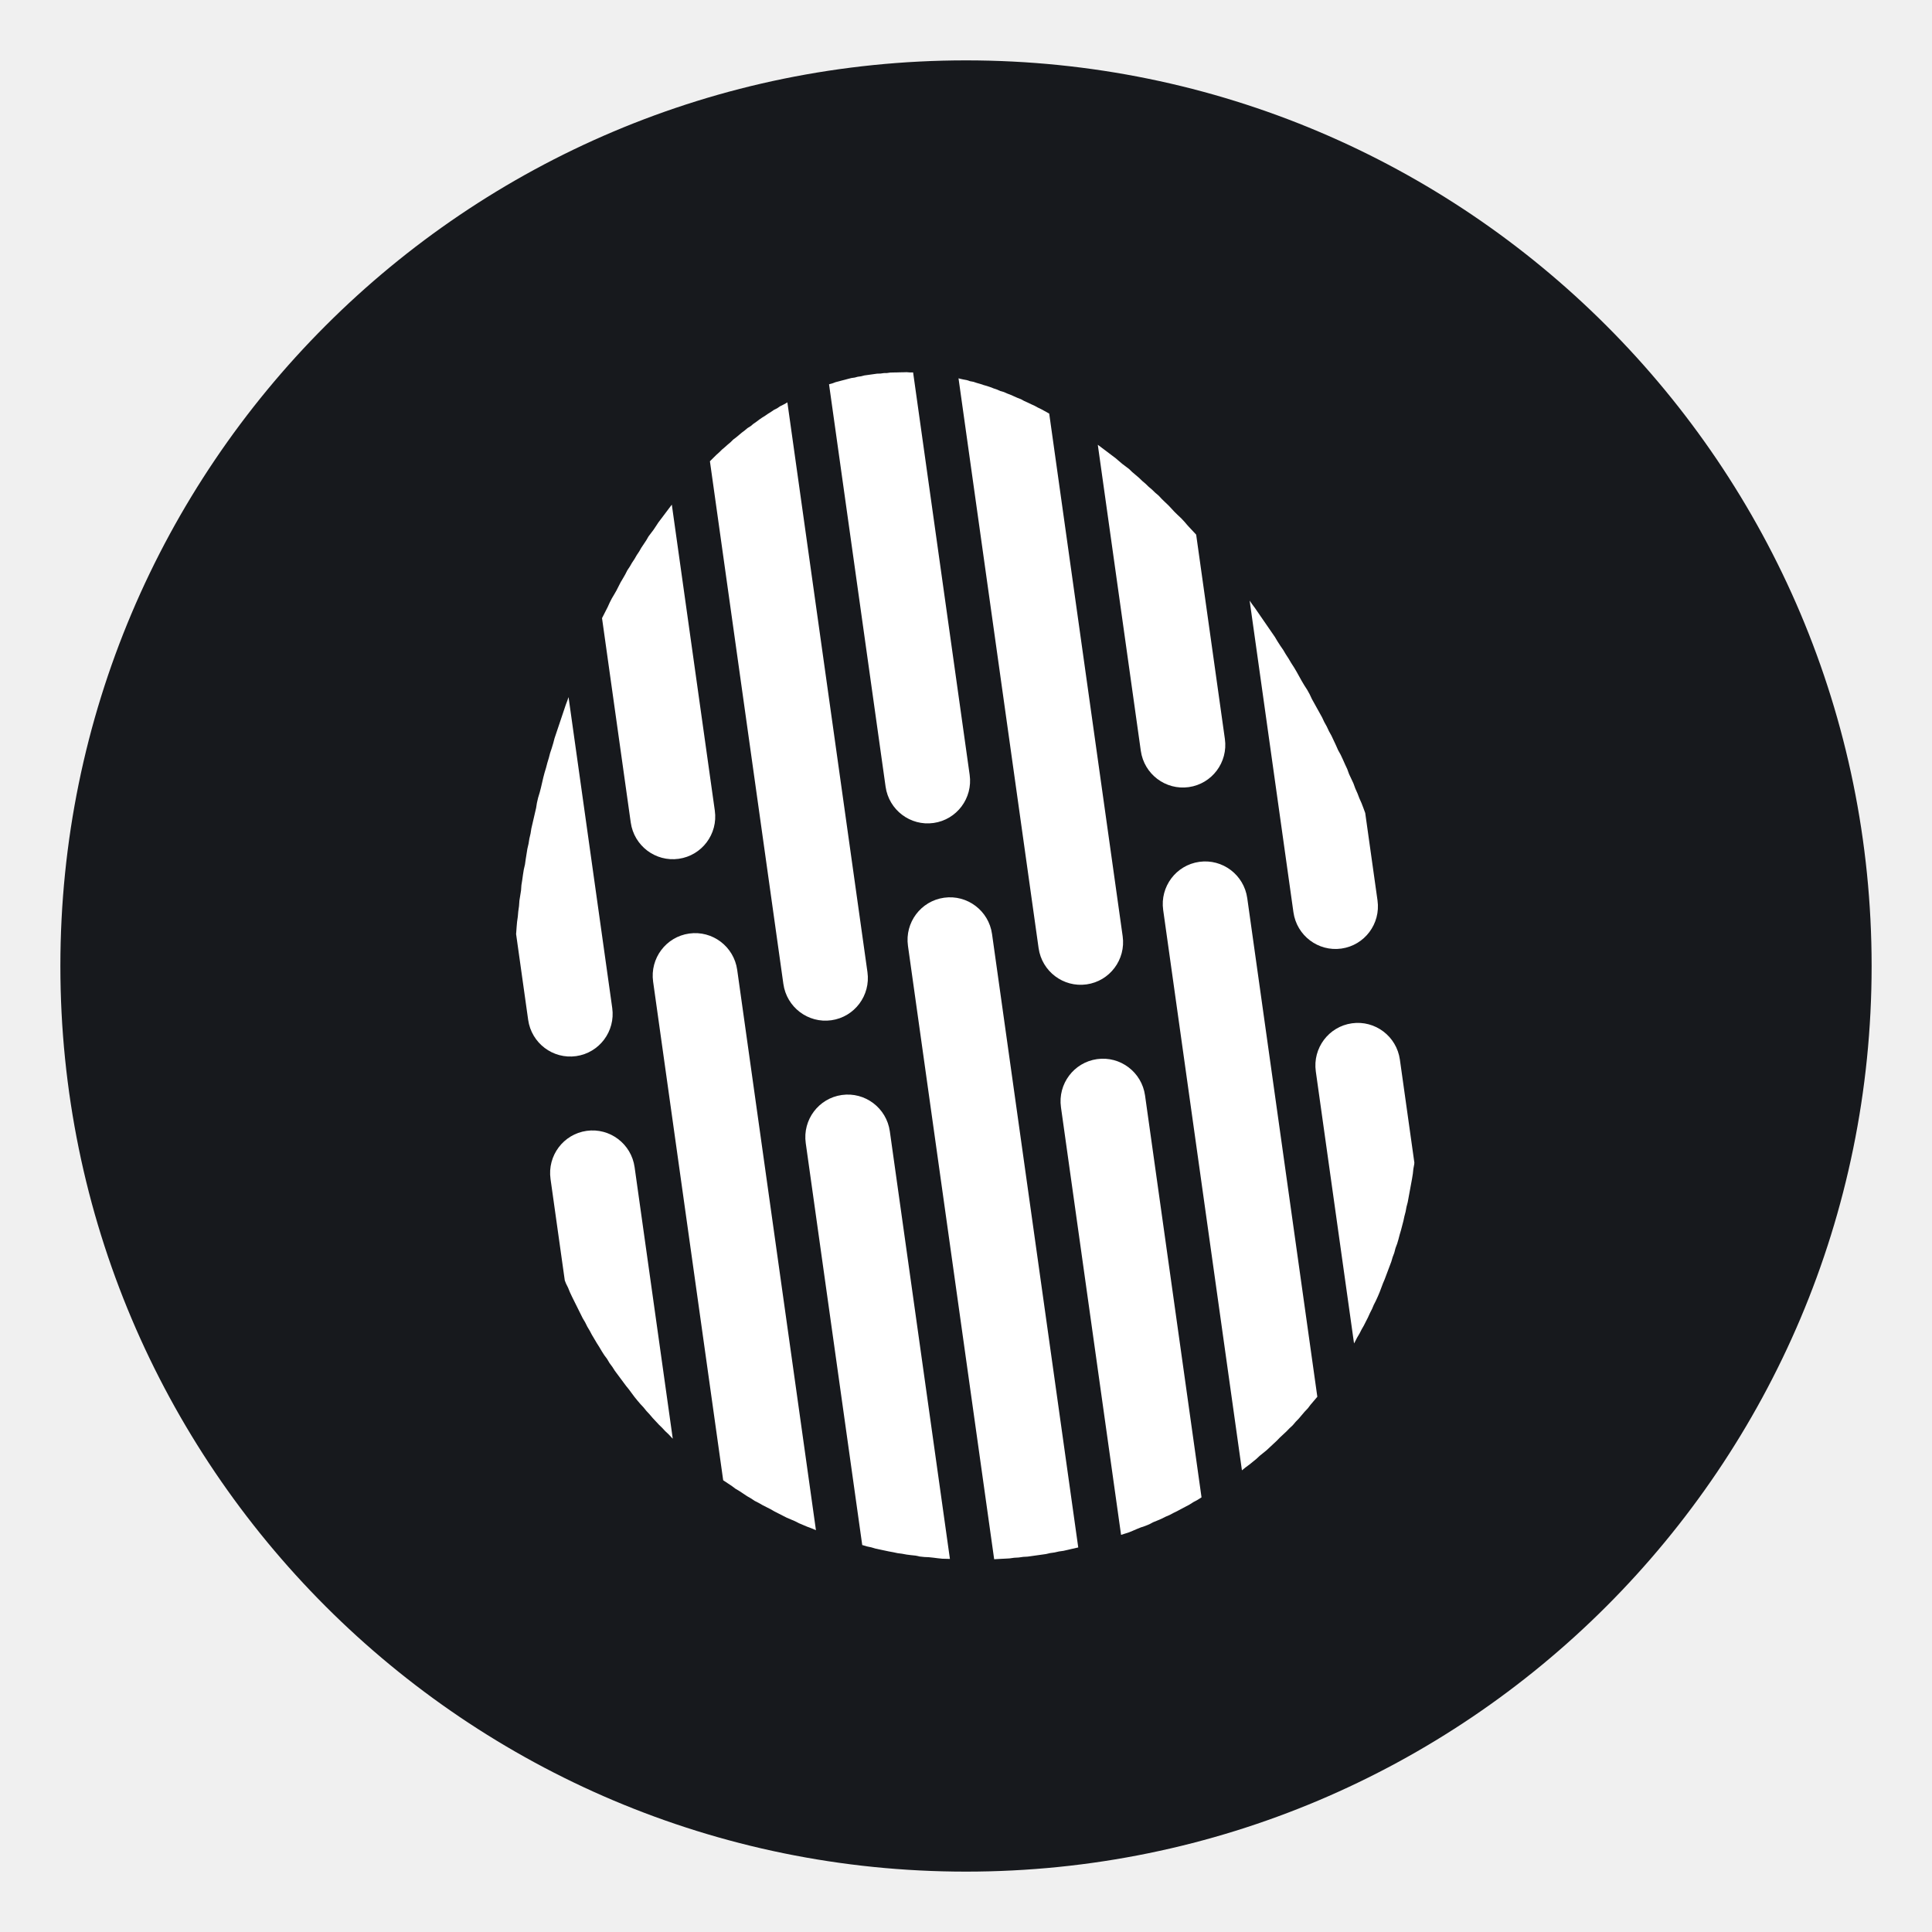
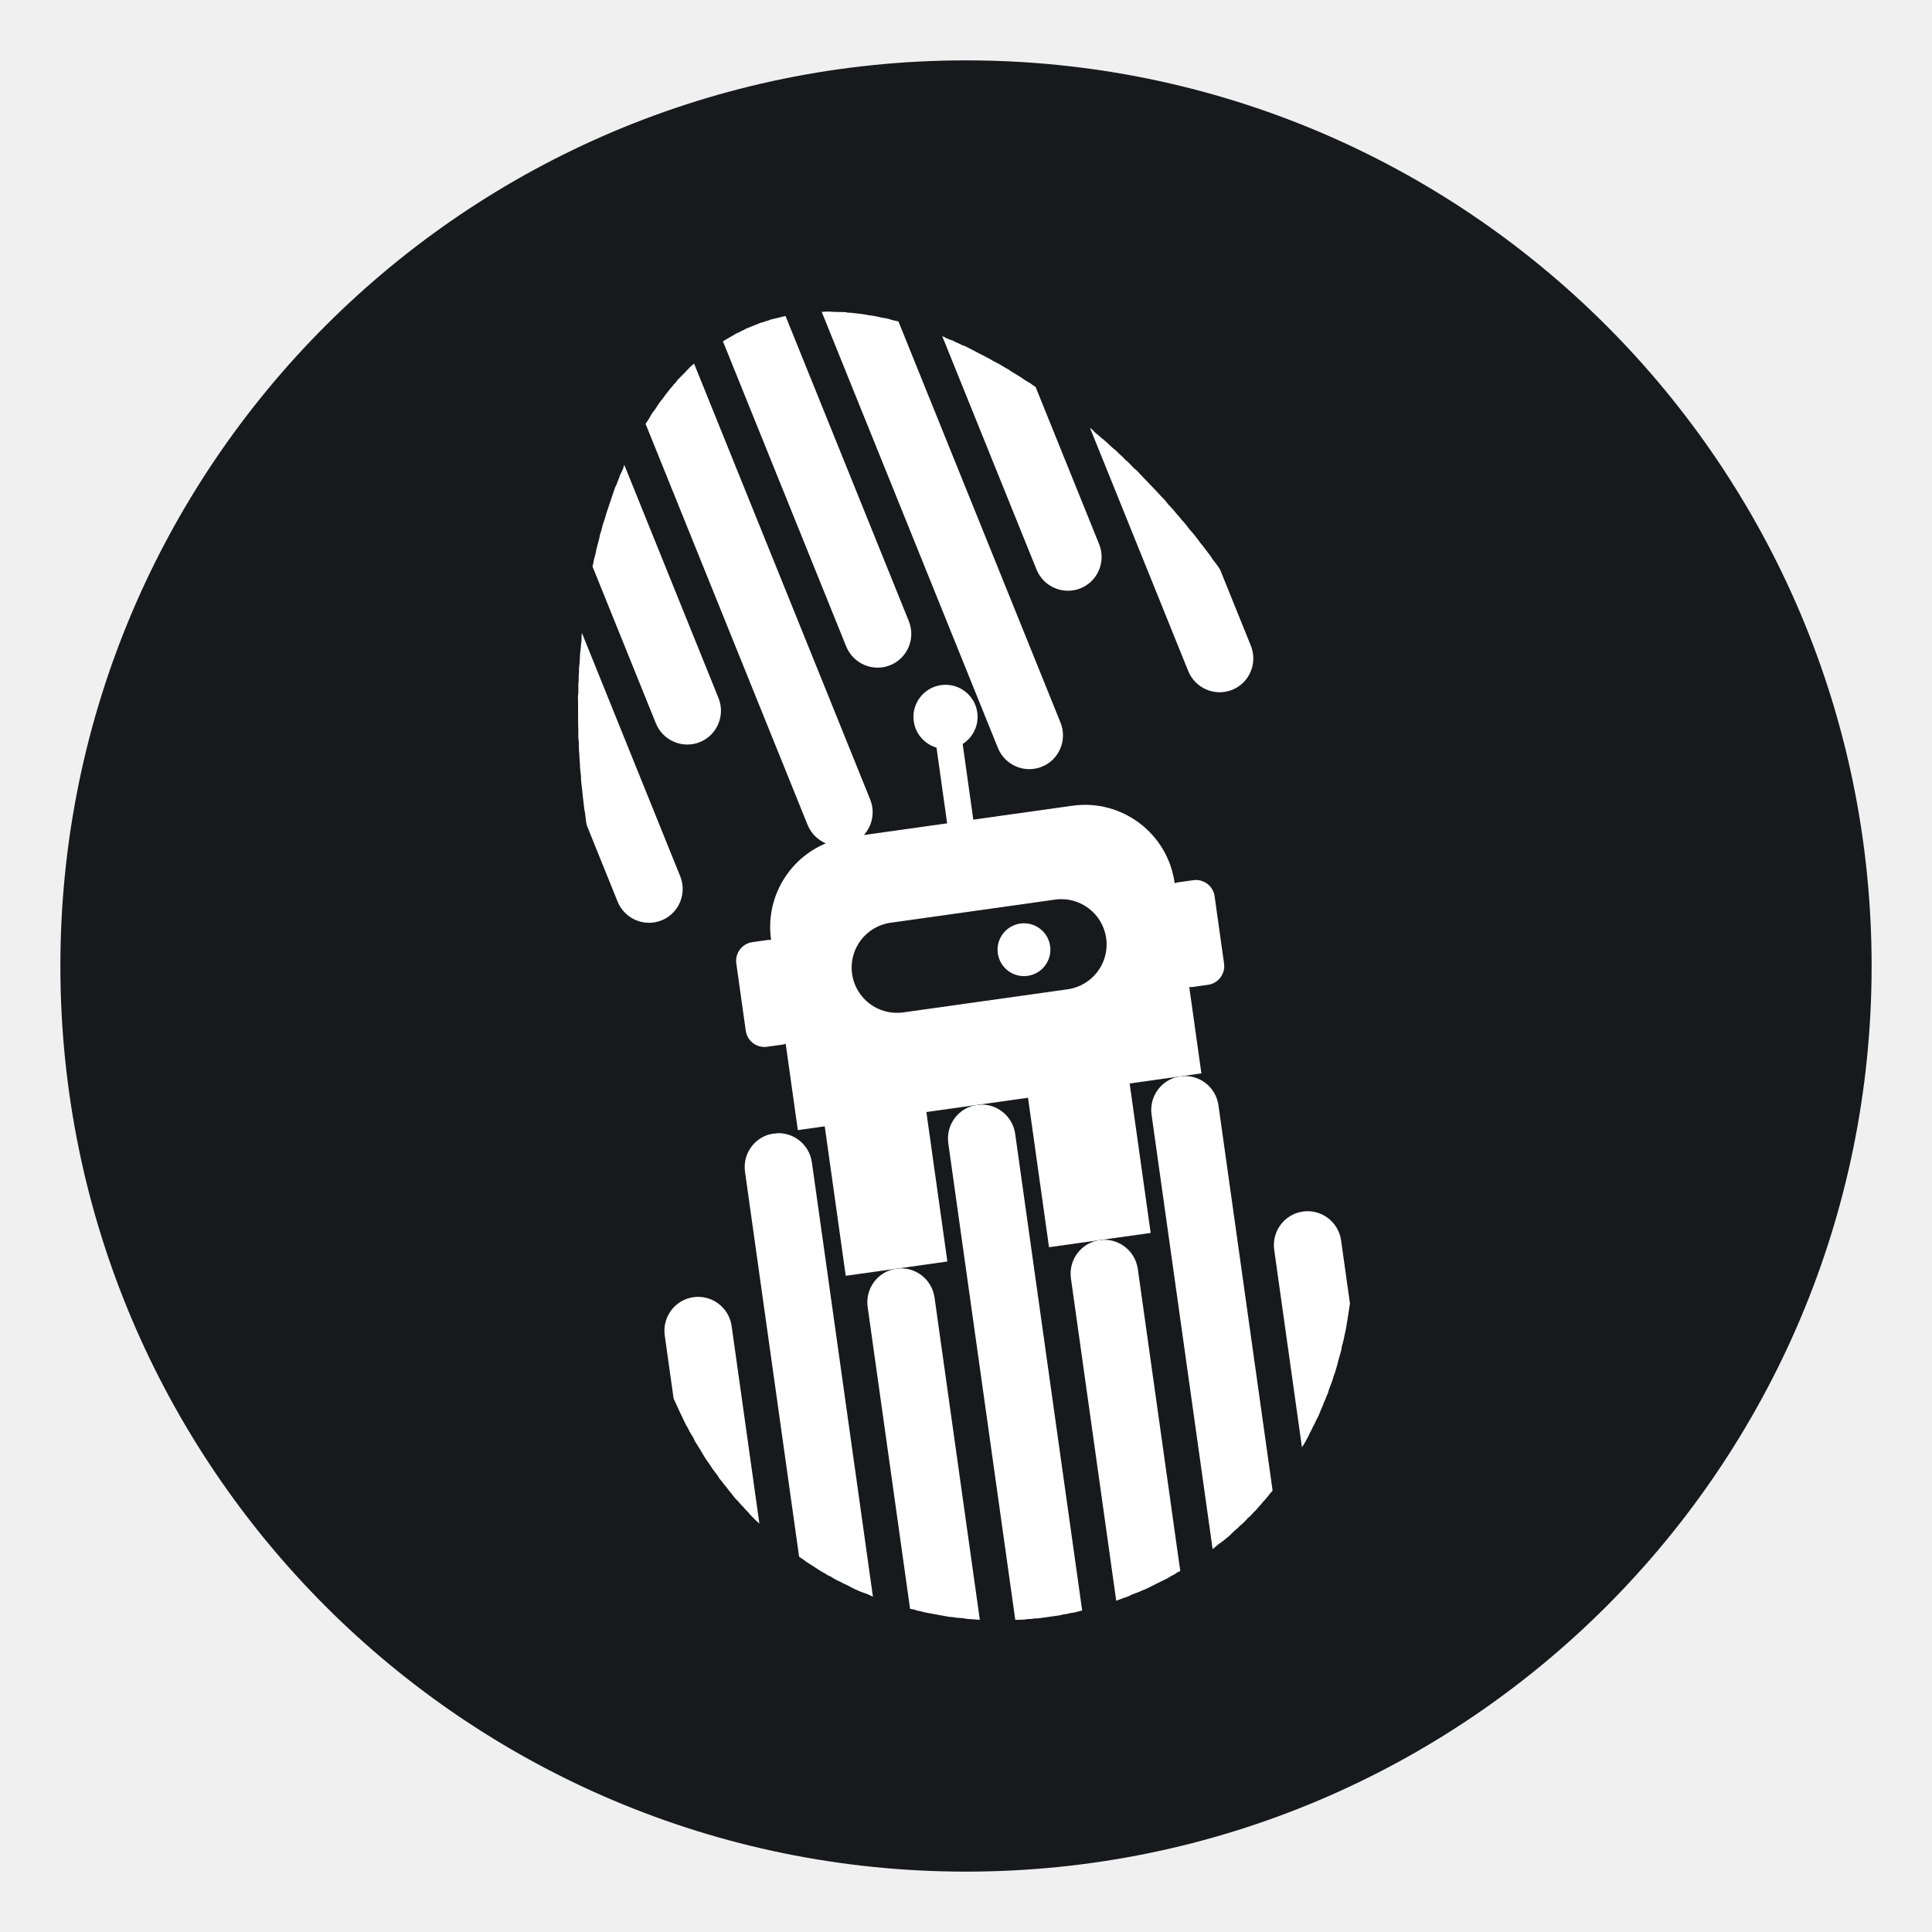
<svg xmlns="http://www.w3.org/2000/svg" viewBox="0 0 512 512" width="512" height="512">
  <g transform="translate(0.00 0.00) scale(1)">
    <circle cx="256.0" cy="256.0" r="240" fill="#17191d" />
    <clipPath id="cek">
-       <path d="M256.0,108.0 L256.9,108.0 L257.7,108.0 L258.6,108.1 L259.5,108.1 L260.3,108.2 L261.2,108.2 L262.1,108.3 L262.9,108.4 L263.8,108.5 L264.6,108.6 L265.5,108.7 L266.4,108.9 L267.2,109.0 L268.1,109.2 L269.0,109.4 L269.8,109.5 L270.7,109.7 L271.5,109.9 L272.4,110.2 L273.3,110.4 L274.1,110.6 L275.0,110.9 L275.8,111.2 L276.7,111.5 L277.6,111.7 L278.4,112.0 L279.3,112.4 L280.1,112.7 L281.0,113.0 L281.8,113.4 L282.7,113.7 L283.5,114.1 L284.4,114.5 L285.2,114.9 L286.1,115.3 L286.9,115.7 L287.8,116.2 L288.6,116.6 L289.4,117.1 L290.3,117.5 L291.1,118.0 L292.0,118.5 L292.8,119.0 L293.6,119.5 L294.5,120.0 L295.3,120.6 L296.1,121.1 L297.0,121.7 L297.8,122.2 L298.6,122.8 L299.5,123.4 L300.3,124.0 L301.1,124.6 L301.9,125.2 L302.8,125.9 L303.6,126.5 L304.4,127.1 L305.2,127.8 L306.0,128.5 L306.8,129.2 L307.6,129.9 L308.4,130.6 L309.2,131.3 L310.0,132.0 L310.8,132.7 L311.6,133.5 L312.4,134.2 L313.2,135.0 L314.0,135.8 L314.8,136.6 L315.6,137.4 L316.4,138.2 L317.2,139.0 L317.9,139.8 L318.7,140.7 L319.5,141.5 L320.3,142.3 L321.0,143.2 L321.8,144.1 L322.6,145.0 L323.3,145.9 L324.1,146.8 L324.8,147.7 L325.6,148.6 L326.3,149.5 L327.1,150.4 L327.8,151.4 L328.5,152.3 L329.3,153.3 L330.0,154.3 L330.7,155.3 L331.4,156.2 L332.2,157.2 L332.9,158.2 L333.6,159.3 L334.3,160.3 L335.0,161.3 L335.7,162.3 L336.4,163.4 L337.1,164.4 L337.8,165.5 L338.5,166.6 L339.1,167.6 L339.8,168.7 L340.5,169.8 L341.2,170.9 L341.8,172.0 L342.5,173.1 L343.1,174.2 L343.8,175.4 L344.4,176.5 L345.1,177.6 L345.7,178.8 L346.3,179.9 L347.0,181.1 L347.6,182.3 L348.2,183.4 L348.8,184.6 L349.4,185.8 L350.0,187.0 L350.6,188.2 L351.2,189.4 L351.8,190.6 L352.4,191.8 L352.9,193.0 L353.5,194.3 L354.1,195.5 L354.6,196.7 L355.2,198.0 L355.7,199.2 L356.3,200.5 L356.8,201.7 L357.3,203.0 L357.8,204.3 L358.3,205.5 L358.9,206.8 L359.4,208.1 L359.8,209.4 L360.3,210.7 L360.8,212.0 L361.3,213.3 L361.8,214.6 L362.2,215.9 L362.7,217.2 L363.1,218.5 L363.6,219.8 L364.0,221.1 L364.4,222.4 L364.8,223.8 L365.3,225.1 L365.7,226.4 L366.1,227.8 L366.5,229.1 L366.8,230.5 L367.2,231.8 L367.6,233.1 L367.9,234.5 L368.3,235.9 L368.6,237.2 L369.0,238.6 L369.3,239.9 L369.6,241.3 L369.9,242.6 L370.2,244.0 L370.5,245.4 L370.8,246.7 L371.1,248.1 L371.4,249.5 L371.7,250.9 L371.9,252.2 L372.2,253.6 L372.4,255.0 L372.6,256.4 L372.9,257.7 L373.1,259.1 L373.3,260.5 L373.5,261.9 L373.7,263.2 L373.8,264.6 L374.0,266.0 L374.2,267.4 L374.3,268.8 L374.5,270.1 L374.6,271.5 L374.7,272.9 L374.8,274.3 L374.9,275.6 L375.0,277.0 L375.1,278.4 L375.2,279.8 L375.3,281.1 L375.3,282.5 L375.4,283.9 L375.4,285.3 L375.4,286.6 L375.5,288.0 L375.5,289.4 L375.5,290.7 L375.5,292.1 L375.4,293.4 L375.4,294.8 L375.4,296.1 L375.3,297.5 L375.3,298.9 L375.2,300.2 L375.1,301.5 L375.0,302.9 L374.9,304.2 L374.8,305.6 L374.7,306.9 L374.6,308.2 L374.4,309.6 L374.3,310.9 L374.1,312.2 L374.0,313.5 L373.8,314.8 L373.6,316.1 L373.4,317.4 L373.2,318.7 L373.0,320.0 L372.7,321.3 L372.5,322.6 L372.2,323.9 L372.0,325.2 L371.7,326.5 L371.4,327.7 L371.1,329.0 L370.8,330.3 L370.5,331.5 L370.2,332.8 L369.8,334.0 L369.5,335.3 L369.1,336.5 L368.8,337.7 L368.4,339.0 L368.0,340.2 L367.6,341.4 L367.2,342.6 L366.8,343.8 L366.4,345.0 L365.9,346.2 L365.5,347.4 L365.0,348.6 L364.6,349.7 L364.1,350.9 L363.6,352.1 L363.1,353.2 L362.6,354.4 L362.1,355.5 L361.5,356.6 L361.0,357.8 L360.4,358.9 L359.9,360.0 L359.3,361.1 L358.7,362.2 L358.1,363.3 L357.5,364.4 L356.9,365.4 L356.3,366.5 L355.7,367.6 L355.1,368.6 L354.4,369.7 L353.7,370.7 L353.1,371.7 L352.4,372.7 L351.7,373.8 L351.0,374.8 L350.3,375.8 L349.6,376.7 L348.9,377.7 L348.1,378.7 L347.4,379.7 L346.7,380.6 L345.9,381.6 L345.1,382.5 L344.3,383.4 L343.6,384.3 L342.8,385.2 L342.0,386.1 L341.1,387.0 L340.3,387.9 L339.5,388.8 L338.7,389.7 L337.8,390.5 L337.0,391.3 L336.1,392.2 L335.2,393.0 L334.3,393.8 L333.4,394.6 L332.6,395.4 L331.6,396.2 L330.7,397.0 L329.8,397.8 L328.9,398.5 L328.0,399.3 L327.0,400.0 L326.1,400.7 L325.1,401.4 L324.1,402.1 L323.2,402.8 L322.2,403.5 L321.2,404.2 L320.2,404.9 L319.2,405.5 L318.2,406.1 L317.2,406.8 L316.2,407.4 L315.2,408.0 L314.1,408.6 L313.1,409.2 L312.1,409.8 L311.0,410.3 L310.0,410.9 L308.9,411.4 L307.8,412.0 L306.8,412.5 L305.7,413.0 L304.6,413.5 L303.5,414.0 L302.4,414.5 L301.3,414.9 L300.2,415.4 L299.1,415.8 L298.0,416.3 L296.9,416.7 L295.8,417.1 L294.7,417.5 L293.5,417.9 L292.4,418.3 L291.3,418.6 L290.1,419.0 L289.0,419.3 L287.8,419.6 L286.7,420.0 L285.5,420.3 L284.4,420.5 L283.2,420.8 L282.1,421.1 L280.9,421.4 L279.7,421.6 L278.5,421.8 L277.4,422.1 L276.2,422.3 L275.0,422.5 L273.8,422.6 L272.7,422.8 L271.5,423.0 L270.3,423.1 L269.1,423.3 L267.9,423.4 L266.7,423.5 L265.5,423.6 L264.4,423.7 L263.2,423.8 L262.0,423.8 L260.8,423.9 L259.6,423.9 L258.4,424.0 L257.2,424.0 L256.0,424.0 L254.8,424.0 L253.6,424.0 L252.4,423.9 L251.2,423.9 L250.0,423.8 L248.8,423.8 L247.6,423.7 L246.5,423.6 L245.3,423.5 L244.1,423.4 L242.9,423.3 L241.7,423.1 L240.5,423.0 L239.3,422.8 L238.2,422.6 L237.0,422.5 L235.8,422.3 L234.6,422.1 L233.5,421.8 L232.3,421.6 L231.1,421.4 L229.9,421.1 L228.8,420.8 L227.6,420.5 L226.5,420.3 L225.3,420.0 L224.2,419.6 L223.0,419.3 L221.9,419.0 L220.7,418.6 L219.6,418.3 L218.5,417.9 L217.3,417.5 L216.2,417.1 L215.1,416.7 L214.0,416.3 L212.9,415.8 L211.8,415.4 L210.7,414.9 L209.6,414.5 L208.5,414.0 L207.4,413.5 L206.3,413.0 L205.2,412.5 L204.2,412.0 L203.1,411.4 L202.0,410.9 L201.0,410.3 L199.9,409.8 L198.9,409.2 L197.9,408.6 L196.8,408.0 L195.8,407.4 L194.8,406.8 L193.8,406.1 L192.8,405.5 L191.8,404.9 L190.8,404.2 L189.8,403.5 L188.8,402.8 L187.9,402.1 L186.9,401.4 L185.9,400.7 L185.0,400.0 L184.0,399.3 L183.1,398.5 L182.2,397.8 L181.3,397.0 L180.4,396.2 L179.4,395.4 L178.6,394.6 L177.7,393.8 L176.8,393.0 L175.9,392.2 L175.0,391.3 L174.2,390.5 L173.3,389.7 L172.5,388.8 L171.7,387.9 L170.9,387.0 L170.0,386.1 L169.2,385.2 L168.4,384.3 L167.7,383.4 L166.9,382.5 L166.1,381.6 L165.3,380.6 L164.6,379.7 L163.9,378.7 L163.1,377.7 L162.4,376.7 L161.7,375.8 L161.0,374.8 L160.3,373.8 L159.6,372.7 L158.9,371.7 L158.3,370.7 L157.6,369.7 L156.9,368.6 L156.3,367.6 L155.7,366.5 L155.1,365.4 L154.5,364.4 L153.9,363.3 L153.3,362.2 L152.7,361.1 L152.1,360.0 L151.6,358.9 L151.0,357.8 L150.5,356.6 L149.9,355.5 L149.4,354.4 L148.9,353.2 L148.4,352.1 L147.9,350.9 L147.4,349.7 L147.0,348.6 L146.5,347.4 L146.1,346.2 L145.6,345.0 L145.2,343.8 L144.8,342.6 L144.4,341.4 L144.0,340.2 L143.6,339.0 L143.2,337.7 L142.9,336.5 L142.5,335.3 L142.2,334.0 L141.8,332.8 L141.5,331.5 L141.2,330.3 L140.9,329.0 L140.6,327.7 L140.3,326.5 L140.0,325.2 L139.8,323.9 L139.5,322.6 L139.3,321.3 L139.0,320.0 L138.8,318.7 L138.6,317.4 L138.4,316.1 L138.2,314.8 L138.0,313.5 L137.9,312.2 L137.7,310.9 L137.6,309.6 L137.4,308.2 L137.3,306.9 L137.2,305.6 L137.1,304.2 L137.0,302.9 L136.9,301.5 L136.8,300.2 L136.7,298.9 L136.7,297.5 L136.6,296.1 L136.6,294.8 L136.6,293.4 L136.5,292.1 L136.5,290.7 L136.5,289.4 L136.5,288.0 L136.6,286.6 L136.6,285.3 L136.6,283.9 L136.7,282.5 L136.7,281.1 L136.8,279.8 L136.9,278.4 L137.0,277.0 L137.1,275.6 L137.2,274.3 L137.3,272.9 L137.4,271.5 L137.5,270.1 L137.7,268.8 L137.8,267.4 L138.0,266.0 L138.2,264.6 L138.3,263.2 L138.5,261.9 L138.7,260.5 L138.9,259.1 L139.1,257.7 L139.4,256.4 L139.6,255.0 L139.8,253.6 L140.1,252.2 L140.3,250.9 L140.6,249.5 L140.9,248.1 L141.2,246.7 L141.5,245.4 L141.8,244.0 L142.1,242.6 L142.4,241.3 L142.7,239.9 L143.0,238.6 L143.4,237.2 L143.7,235.9 L144.1,234.5 L144.4,233.1 L144.8,231.8 L145.2,230.5 L145.5,229.1 L145.9,227.8 L146.3,226.4 L146.7,225.1 L147.2,223.8 L147.6,222.4 L148.0,221.1 L148.4,219.8 L148.9,218.5 L149.3,217.2 L149.8,215.9 L150.2,214.6 L150.7,213.3 L151.2,212.0 L151.7,210.7 L152.2,209.4 L152.6,208.1 L153.1,206.8 L153.7,205.5 L154.2,204.3 L154.7,203.0 L155.2,201.7 L155.7,200.5 L156.3,199.2 L156.8,198.0 L157.4,196.7 L157.9,195.5 L158.5,194.3 L159.1,193.0 L159.6,191.8 L160.2,190.6 L160.8,189.4 L161.4,188.2 L162.0,187.0 L162.6,185.8 L163.2,184.6 L163.8,183.4 L164.4,182.3 L165.0,181.1 L165.7,179.9 L166.3,178.8 L166.9,177.6 L167.6,176.5 L168.2,175.4 L168.9,174.2 L169.5,173.1 L170.2,172.0 L170.8,170.9 L171.5,169.8 L172.2,168.7 L172.9,167.6 L173.5,166.6 L174.2,165.5 L174.9,164.4 L175.6,163.4 L176.3,162.3 L177.0,161.3 L177.7,160.3 L178.4,159.3 L179.1,158.2 L179.8,157.2 L180.6,156.2 L181.3,155.3 L182.0,154.3 L182.7,153.3 L183.5,152.3 L184.2,151.4 L184.9,150.4 L185.7,149.5 L186.4,148.6 L187.2,147.7 L187.9,146.8 L188.7,145.9 L189.4,145.0 L190.2,144.1 L191.0,143.2 L191.7,142.3 L192.5,141.5 L193.3,140.7 L194.1,139.8 L194.8,139.0 L195.6,138.2 L196.4,137.4 L197.2,136.6 L198.0,135.8 L198.8,135.0 L199.6,134.2 L200.4,133.5 L201.2,132.7 L202.0,132.0 L202.8,131.3 L203.6,130.6 L204.4,129.9 L205.2,129.2 L206.0,128.5 L206.8,127.8 L207.6,127.1 L208.4,126.5 L209.2,125.9 L210.1,125.2 L210.9,124.6 L211.7,124.0 L212.5,123.4 L213.4,122.8 L214.2,122.2 L215.0,121.7 L215.9,121.1 L216.7,120.6 L217.5,120.0 L218.4,119.5 L219.2,119.0 L220.0,118.5 L220.9,118.0 L221.7,117.5 L222.6,117.1 L223.4,116.6 L224.2,116.2 L225.1,115.7 L225.9,115.3 L226.8,114.9 L227.6,114.5 L228.5,114.1 L229.3,113.7 L230.2,113.4 L231.0,113.0 L231.9,112.7 L232.7,112.4 L233.6,112.0 L234.4,111.7 L235.3,111.5 L236.2,111.2 L237.0,110.9 L237.9,110.6 L238.7,110.4 L239.6,110.2 L240.5,109.9 L241.3,109.7 L242.2,109.5 L243.0,109.4 L243.9,109.2 L244.8,109.0 L245.6,108.9 L246.5,108.7 L247.4,108.6 L248.2,108.5 L249.1,108.4 L249.9,108.3 L250.8,108.2 L251.7,108.2 L252.5,108.1 L253.4,108.1 L254.3,108.0 L255.1,108.0Z" />
+       <path d="M256.0,170.0 L256.7,170.0 L257.4,170.0 L258.1,170.0 L258.8,170.1 L259.4,170.1 L260.1,170.2 L260.8,170.2 L261.5,170.3 L262.2,170.4 L262.9,170.5 L263.6,170.6 L264.3,170.7 L264.9,170.8 L265.6,170.9 L266.3,171.1 L267.0,171.2 L267.7,171.4 L268.4,171.6 L269.1,171.7 L269.8,171.9 L270.4,172.1 L271.1,172.3 L271.8,172.5 L272.5,172.8 L273.2,173.0 L273.8,173.2 L274.5,173.5 L275.2,173.7 L275.9,174.0 L276.6,174.3 L277.2,174.6 L277.9,174.9 L278.6,175.2 L279.3,175.5 L280.0,175.8 L280.6,176.2 L281.3,176.5 L282.0,176.9 L282.6,177.2 L283.3,177.6 L284.0,178.0 L284.7,178.4 L285.3,178.8 L286.0,179.2 L286.7,179.6 L287.3,180.0 L288.0,180.5 L288.6,180.9 L289.3,181.3 L290.0,181.8 L290.6,182.3 L291.3,182.8 L291.9,183.2 L292.6,183.7 L293.2,184.2 L293.9,184.7 L294.5,185.3 L295.2,185.8 L295.8,186.3 L296.5,186.9 L297.1,187.4 L297.8,188.0 L298.4,188.6 L299.1,189.1 L299.7,189.7 L300.3,190.3 L301.0,190.9 L301.6,191.5 L302.2,192.2 L302.8,192.8 L303.5,193.4 L304.1,194.1 L304.7,194.7 L305.3,195.4 L306.0,196.0 L306.6,196.7 L307.2,197.4 L307.8,198.1 L308.4,198.8 L309.0,199.5 L309.6,200.2 L310.2,200.9 L310.8,201.6 L311.4,202.4 L312.0,203.1 L312.6,203.8 L313.2,204.6 L313.8,205.4 L314.4,206.1 L314.9,206.9 L315.5,207.7 L316.1,208.5 L316.7,209.3 L317.2,210.1 L317.8,210.9 L318.4,211.7 L318.9,212.5 L319.5,213.3 L320.1,214.2 L320.6,215.0 L321.2,215.9 L321.7,216.7 L322.2,217.6 L322.8,218.4 L323.3,219.3 L323.8,220.2 L324.4,221.1 L324.9,221.9 L325.4,222.8 L325.9,223.7 L326.4,224.6 L327.0,225.5 L327.5,226.5 L328.0,227.4 L328.5,228.3 L329.0,229.2 L329.4,230.2 L329.9,231.1 L330.4,232.1 L330.9,233.0 L331.4,234.0 L331.8,234.9 L332.3,235.9 L332.8,236.8 L333.2,237.8 L333.7,238.8 L334.1,239.8 L334.6,240.8 L335.0,241.8 L335.4,242.8 L335.9,243.7 L336.3,244.8 L336.7,245.8 L337.1,246.8 L337.5,247.8 L337.9,248.8 L338.3,249.8 L338.7,250.8 L339.1,251.9 L339.5,252.9 L339.9,253.9 L340.2,255.0 L340.6,256.0 L341.0,257.1 L341.3,258.1 L341.7,259.2 L342.0,260.2 L342.4,261.3 L342.7,262.3 L343.0,263.4 L343.4,264.5 L343.7,265.5 L344.0,266.6 L344.3,267.7 L344.6,268.7 L344.9,269.8 L345.2,270.9 L345.5,272.0 L345.7,273.0 L346.0,274.1 L346.3,275.2 L346.5,276.3 L346.8,277.4 L347.0,278.5 L347.2,279.6 L347.5,280.6 L347.7,281.7 L347.9,282.8 L348.1,283.9 L348.3,285.0 L348.5,286.1 L348.7,287.2 L348.9,288.3 L349.1,289.4 L349.3,290.5 L349.4,291.6 L349.6,292.7 L349.7,293.8 L349.9,294.9 L350.0,296.0 L350.1,297.1 L350.2,298.2 L350.4,299.3 L350.5,300.4 L350.6,301.5 L350.7,302.6 L350.7,303.7 L350.8,304.8 L350.9,305.9 L350.9,307.0 L351.0,308.1 L351.0,309.2 L351.1,310.3 L351.1,311.4 L351.1,312.4 L351.2,313.5 L351.2,314.6 L351.2,315.7 L351.2,316.8 L351.1,317.9 L351.1,319.0 L351.1,320.0 L351.1,321.1 L351.0,322.2 L350.9,323.3 L350.9,324.3 L350.8,325.4 L350.7,326.5 L350.7,327.5 L350.6,328.6 L350.5,329.7 L350.3,330.7 L350.2,331.8 L350.1,332.8 L350.0,333.9 L349.8,334.9 L349.7,336.0 L349.5,337.0 L349.3,338.1 L349.2,339.1 L349.0,340.1 L348.8,341.2 L348.6,342.2 L348.4,343.2 L348.2,344.2 L347.9,345.2 L347.7,346.2 L347.5,347.2 L347.2,348.3 L347.0,349.2 L346.7,350.2 L346.4,351.2 L346.1,352.2 L345.8,353.2 L345.5,354.2 L345.2,355.2 L344.9,356.1 L344.6,357.1 L344.3,358.0 L343.9,359.0 L343.6,359.9 L343.2,360.9 L342.8,361.8 L342.5,362.8 L342.1,363.7 L341.7,364.6 L341.3,365.5 L340.9,366.5 L340.5,367.4 L340.1,368.3 L339.6,369.2 L339.2,370.1 L338.8,370.9 L338.3,371.8 L337.8,372.7 L337.4,373.6 L336.9,374.4 L336.4,375.3 L335.9,376.1 L335.4,377.0 L334.9,377.8 L334.4,378.7 L333.9,379.5 L333.3,380.3 L332.8,381.1 L332.2,381.9 L331.7,382.7 L331.1,383.5 L330.6,384.3 L330.0,385.1 L329.4,385.9 L328.8,386.6 L328.2,387.4 L327.6,388.2 L327.0,388.9 L326.4,389.6 L325.8,390.4 L325.1,391.1 L324.5,391.8 L323.8,392.5 L323.2,393.2 L322.5,393.9 L321.8,394.6 L321.2,395.3 L320.5,396.0 L319.8,396.6 L319.1,397.3 L318.4,397.9 L317.7,398.6 L317.0,399.2 L316.3,399.8 L315.5,400.5 L314.8,401.1 L314.1,401.7 L313.3,402.3 L312.6,402.9 L311.8,403.4 L311.1,404.0 L310.3,404.6 L309.5,405.1 L308.7,405.7 L307.9,406.2 L307.2,406.7 L306.4,407.3 L305.6,407.8 L304.8,408.3 L303.9,408.8 L303.1,409.2 L302.3,409.7 L301.5,410.2 L300.7,410.7 L299.8,411.1 L299.0,411.5 L298.1,412.0 L297.3,412.4 L296.4,412.8 L295.6,413.2 L294.7,413.6 L293.9,414.0 L293.0,414.4 L292.1,414.8 L291.2,415.1 L290.4,415.5 L289.5,415.8 L288.6,416.2 L287.7,416.5 L286.8,416.8 L285.9,417.1 L285.0,417.4 L284.1,417.7 L283.2,418.0 L282.3,418.3 L281.4,418.5 L280.4,418.8 L279.5,419.0 L278.6,419.2 L277.7,419.5 L276.8,419.7 L275.8,419.9 L274.9,420.1 L274.0,420.3 L273.0,420.4 L272.1,420.6 L271.2,420.8 L270.2,420.9 L269.3,421.1 L268.3,421.2 L267.4,421.3 L266.4,421.4 L265.5,421.5 L264.6,421.6 L263.6,421.7 L262.7,421.8 L261.7,421.8 L260.8,421.9 L259.8,421.9 L258.9,422.0 L257.9,422.0 L257.0,422.0 L256.0,422.0 L255.0,422.0 L254.1,422.0 L253.1,422.0 L252.2,421.9 L251.2,421.9 L250.3,421.8 L249.3,421.8 L248.4,421.7 L247.4,421.6 L246.5,421.5 L245.6,421.4 L244.6,421.3 L243.7,421.2 L242.7,421.1 L241.8,420.9 L240.8,420.8 L239.9,420.6 L239.0,420.4 L238.0,420.3 L237.1,420.1 L236.2,419.9 L235.2,419.7 L234.3,419.5 L233.4,419.2 L232.5,419.0 L231.6,418.8 L230.6,418.5 L229.7,418.3 L228.8,418.0 L227.9,417.7 L227.0,417.4 L226.1,417.1 L225.2,416.8 L224.3,416.5 L223.4,416.2 L222.5,415.8 L221.6,415.5 L220.8,415.1 L219.9,414.8 L219.0,414.4 L218.1,414.0 L217.3,413.6 L216.4,413.2 L215.6,412.8 L214.7,412.4 L213.9,412.0 L213.0,411.5 L212.2,411.1 L211.3,410.7 L210.5,410.2 L209.7,409.7 L208.9,409.2 L208.1,408.8 L207.2,408.3 L206.4,407.8 L205.6,407.3 L204.8,406.7 L204.1,406.2 L203.3,405.7 L202.5,405.1 L201.7,404.6 L200.9,404.0 L200.2,403.4 L199.4,402.9 L198.7,402.3 L197.9,401.7 L197.2,401.1 L196.5,400.5 L195.7,399.8 L195.0,399.2 L194.3,398.6 L193.6,397.9 L192.9,397.3 L192.2,396.6 L191.5,396.0 L190.8,395.3 L190.2,394.6 L189.5,393.9 L188.8,393.2 L188.2,392.5 L187.5,391.8 L186.9,391.1 L186.2,390.4 L185.6,389.6 L185.0,388.9 L184.4,388.2 L183.8,387.4 L183.2,386.6 L182.6,385.9 L182.0,385.1 L181.4,384.3 L180.9,383.5 L180.3,382.7 L179.8,381.9 L179.2,381.1 L178.7,380.3 L178.1,379.5 L177.6,378.7 L177.1,377.8 L176.6,377.0 L176.1,376.1 L175.6,375.3 L175.1,374.4 L174.6,373.6 L174.2,372.7 L173.7,371.8 L173.2,370.9 L172.8,370.1 L172.4,369.2 L171.9,368.3 L171.5,367.4 L171.1,366.5 L170.7,365.5 L170.3,364.6 L169.9,363.7 L169.5,362.8 L169.2,361.8 L168.8,360.9 L168.4,359.9 L168.1,359.0 L167.7,358.0 L167.4,357.1 L167.1,356.1 L166.8,355.2 L166.5,354.2 L166.2,353.2 L165.9,352.2 L165.6,351.2 L165.3,350.2 L165.0,349.2 L164.8,348.3 L164.5,347.2 L164.3,346.2 L164.1,345.2 L163.8,344.2 L163.6,343.2 L163.4,342.2 L163.2,341.2 L163.0,340.1 L162.8,339.1 L162.7,338.1 L162.5,337.0 L162.3,336.0 L162.2,334.9 L162.0,333.9 L161.9,332.8 L161.8,331.8 L161.7,330.7 L161.5,329.7 L161.4,328.6 L161.3,327.5 L161.3,326.5 L161.2,325.4 L161.1,324.3 L161.1,323.3 L161.0,322.2 L160.9,321.1 L160.9,320.0 L160.9,319.0 L160.9,317.9 L160.8,316.8 L160.8,315.7 L160.8,314.6 L160.8,313.5 L160.9,312.4 L160.9,311.4 L160.9,310.3 L161.0,309.2 L161.0,308.1 L161.1,307.0 L161.1,305.9 L161.2,304.8 L161.3,303.7 L161.3,302.6 L161.4,301.5 L161.5,300.4 L161.6,299.3 L161.8,298.2 L161.9,297.1 L162.0,296.0 L162.1,294.9 L162.3,293.8 L162.4,292.7 L162.6,291.6 L162.7,290.5 L162.9,289.4 L163.1,288.3 L163.3,287.2 L163.5,286.1 L163.7,285.0 L163.9,283.9 L164.1,282.8 L164.3,281.7 L164.5,280.6 L164.8,279.6 L165.0,278.5 L165.2,277.4 L165.5,276.3 L165.7,275.2 L166.0,274.1 L166.3,273.0 L166.5,272.0 L166.8,270.9 L167.1,269.8 L167.4,268.7 L167.7,267.7 L168.0,266.6 L168.3,265.5 L168.6,264.5 L169.0,263.4 L169.3,262.3 L169.6,261.3 L170.0,260.2 L170.3,259.2 L170.7,258.1 L171.0,257.1 L171.4,256.0 L171.8,255.0 L172.1,253.9 L172.5,252.9 L172.9,251.9 L173.3,250.8 L173.7,249.8 L174.1,248.8 L174.5,247.8 L174.9,246.8 L175.3,245.8 L175.7,244.8 L176.1,243.7 L176.6,242.8 L177.0,241.8 L177.4,240.8 L177.9,239.8 L178.3,238.8 L178.8,237.8 L179.2,236.8 L179.7,235.9 L180.2,234.9 L180.6,234.0 L181.1,233.0 L181.6,232.1 L182.1,231.1 L182.6,230.2 L183.0,229.2 L183.5,228.3 L184.0,227.4 L184.5,226.5 L185.0,225.5 L185.6,224.6 L186.1,223.7 L186.6,222.8 L187.1,221.9 L187.6,221.1 L188.2,220.2 L188.7,219.3 L189.2,218.4 L189.8,217.6 L190.3,216.7 L190.8,215.9 L191.4,215.0 L191.9,214.2 L192.5,213.3 L193.1,212.5 L193.6,211.7 L194.2,210.9 L194.8,210.1 L195.3,209.3 L195.9,208.5 L196.5,207.7 L197.1,206.9 L197.6,206.1 L198.2,205.4 L198.8,204.6 L199.4,203.8 L200.0,203.1 L200.6,202.4 L201.2,201.6 L201.8,200.9 L202.4,200.2 L203.0,199.5 L203.6,198.8 L204.2,198.1 L204.8,197.4 L205.4,196.7 L206.0,196.0 L206.7,195.4 L207.3,194.7 L207.9,194.1 L208.5,193.4 L209.2,192.8 L209.8,192.2 L210.4,191.5 L211.0,190.9 L211.7,190.3 L212.3,189.7 L212.9,189.1 L213.6,188.6 L214.2,188.0 L214.9,187.4 L215.5,186.9 L216.2,186.3 L216.8,185.8 L217.5,185.3 L218.1,184.7 L218.8,184.2 L219.4,183.7 L220.1,183.2 L220.7,182.8 L221.4,182.3 L222.0,181.8 L222.7,181.3 L223.4,180.9 L224.0,180.5 L224.7,180.0 L225.3,179.6 L226.0,179.2 L226.7,178.8 L227.3,178.4 L228.0,178.0 L228.7,177.6 L229.4,177.2 L230.0,176.9 L230.7,176.5 L231.4,176.2 L232.0,175.8 L232.7,175.5 L233.4,175.2 L234.1,174.9 L234.8,174.6 L235.4,174.3 L236.1,174.0 L236.8,173.7 L237.5,173.5 L238.2,173.2 L238.8,173.0 L239.5,172.8 L240.2,172.5 L240.9,172.3 L241.6,172.1 L242.2,171.9 L242.9,171.7 L243.6,171.6 L244.3,171.4 L245.0,171.2 L245.7,171.1 L246.4,170.9 L247.1,170.8 L247.7,170.7 L248.4,170.6 L249.1,170.5 L249.8,170.4 L250.5,170.3 L251.2,170.2 L251.9,170.2 L252.6,170.1 L253.2,170.1 L253.9,170.0 L254.6,170.0 L255.3,170.0Z" />
    </clipPath>
-     <g transform="translate(-4.65 -10.18) rotate(-8 256.0 256.0)">
+     <clipPath id="crk">
+       <path d="M120.8,325.0 L160.8,325.0 L188.0,325.0 L188.0,285.0 L215.2,285.0 L215.2,325.0 L242.4,325.0 L242.4,285.0 L269.6,285.0 L269.6,325.0 L296.8,325.0 L296.8,285.0 L324.0,285.0 L324.0,325.0 L351.2,325.0 L391.2,325.0 L391.2,0.0 L120.8,0.0Z" />
+     </clipPath>
+     <g transform="translate(-1.07 8.09) rotate(-8 256.0 256.0)">
      <g clip-path="url(#cek)">
-         <rect x="142.3" y="145.7" width="22.5" height="130.3" rx="11.3" fill="#fff" />
-         <rect x="142.3" y="296.0" width="22.5" height="126.8" rx="11.3" fill="#fff" />
-         <rect x="176.5" y="87.0" width="22.5" height="141.0" rx="11.3" fill="#fff" />
-         <rect x="176.5" y="248.0" width="22.5" height="214.1" rx="11.3" fill="#fff" />
-         <rect x="210.6" y="57.4" width="22.5" height="218.6" rx="11.3" fill="#fff" />
-         <rect x="210.6" y="296.0" width="22.5" height="183.0" rx="11.3" fill="#fff" />
-         <rect x="244.7" y="48.0" width="22.5" height="180.0" rx="11.3" fill="#fff" />
-         <rect x="244.7" y="248.0" width="22.5" height="236.0" rx="11.3" fill="#fff" />
-         <rect x="278.9" y="57.4" width="22.5" height="218.6" rx="11.3" fill="#fff" />
-         <rect x="278.9" y="296.0" width="22.5" height="183.0" rx="11.3" fill="#fff" />
-         <rect x="313.0" y="87.0" width="22.5" height="141.0" rx="11.3" fill="#fff" />
-         <rect x="313.0" y="248.0" width="22.5" height="214.1" rx="11.3" fill="#fff" />
-         <rect x="347.1" y="145.7" width="22.5" height="130.3" rx="11.3" fill="#fff" />
-         <rect x="347.1" y="296.0" width="22.5" height="126.8" rx="11.3" fill="#fff" />
+         <rect x="165.5" y="325.0" width="17.9" height="108.2" rx="9.0" fill="#fff" />
+         <rect x="192.6" y="285.0" width="17.9" height="179.5" rx="9.0" fill="#fff" />
+         <rect x="219.8" y="325.0" width="17.9" height="153.0" rx="9.0" fill="#fff" />
+         <rect x="247.0" y="285.0" width="17.9" height="197.0" rx="9.0" fill="#fff" />
+         <rect x="274.2" y="325.0" width="17.9" height="153.0" rx="9.0" fill="#fff" />
+         <rect x="301.4" y="285.0" width="17.9" height="179.5" rx="9.0" fill="#fff" />
+         <rect x="328.6" y="325.0" width="17.9" height="108.2" rx="9.0" fill="#fff" />
+       </g>
+       <g clip-path="url(#crk)">
+         <rect x="199.0" y="201.0" width="126.0" height="154.0" rx="32" fill="#17191d" />
+         <rect x="249.5" y="165.0" width="25" height="50" rx="12.5" fill="#17191d" />
+         <rect x="189.0" y="225.0" width="146.0" height="46" rx="12" fill="#17191d" />
+       </g>
+       <g clip-path="url(#crk)">
+         <rect x="258.5" y="184.0" width="7" height="30" rx="3.5" fill="#fff" />
+         <circle cx="262.0" cy="182.0" r="8.5" fill="#fff" />
+         <rect x="198.0" y="234.0" width="14" height="28" rx="5" fill="#fff" />
+         <rect x="312.0" y="234.0" width="14" height="28" rx="5" fill="#fff" />
+         <rect x="208.0" y="210.0" width="108.0" height="136.0" rx="24" fill="#fff" />
+         <rect x="228.0" y="234.0" width="68" height="24" rx="12" fill="#17191d" />
+         <circle cx="274.0" cy="246.0" r="7" fill="#fff" />
+       </g>
+       <g transform="translate(8.0 -80.0) rotate(-14.0 164.8 316.0)">
+         <g clip-path="url(#cek)">
+           <rect x="165.5" y="187.9" width="17.9" height="119.1" rx="9.0" fill="#fff" />
+           <rect x="192.6" y="141.1" width="17.9" height="125.9" rx="9.0" fill="#fff" />
+           <rect x="219.8" y="117.5" width="17.9" height="189.5" rx="9.0" fill="#fff" />
+           <rect x="247.0" y="110.0" width="17.9" height="157.0" rx="9.0" fill="#fff" />
+           <rect x="274.2" y="117.5" width="17.9" height="189.5" rx="9.0" fill="#fff" />
+           <rect x="301.4" y="141.1" width="17.9" height="125.9" rx="9.0" fill="#fff" />
+           <rect x="328.6" y="187.9" width="17.9" height="119.1" rx="9.0" fill="#fff" />
+         </g>
      </g>
    </g>
  </g>
</svg>
